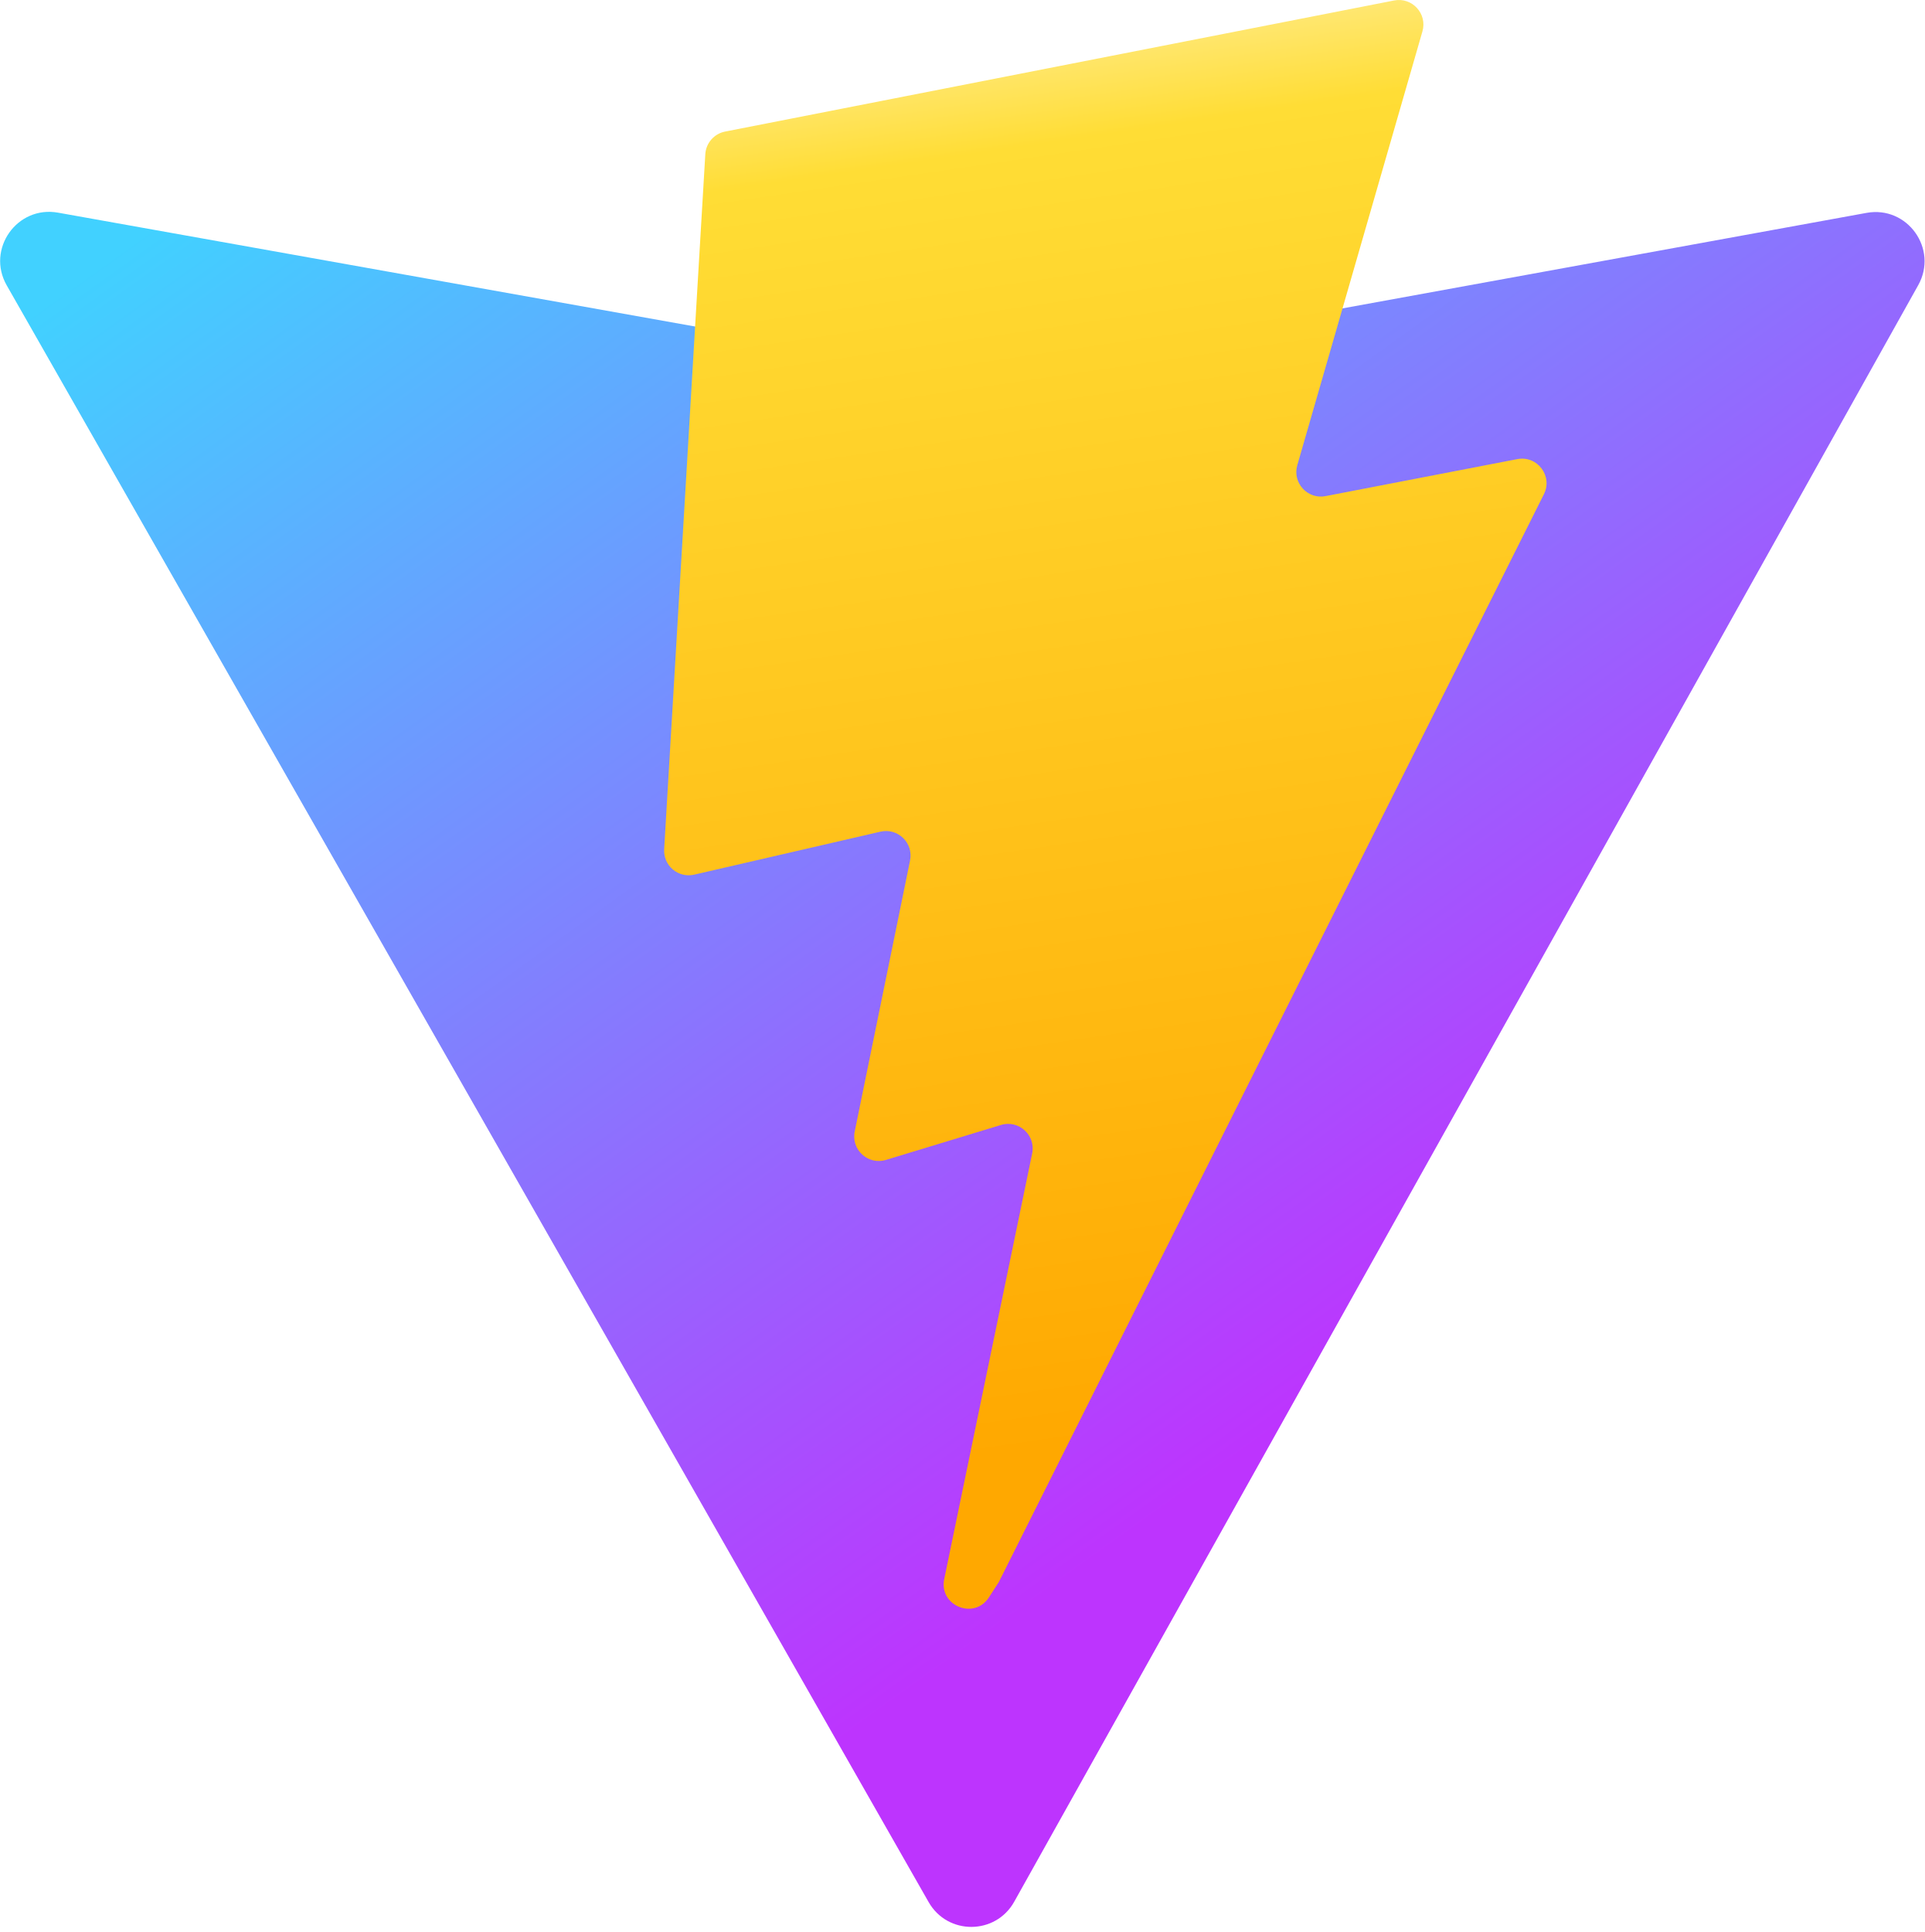
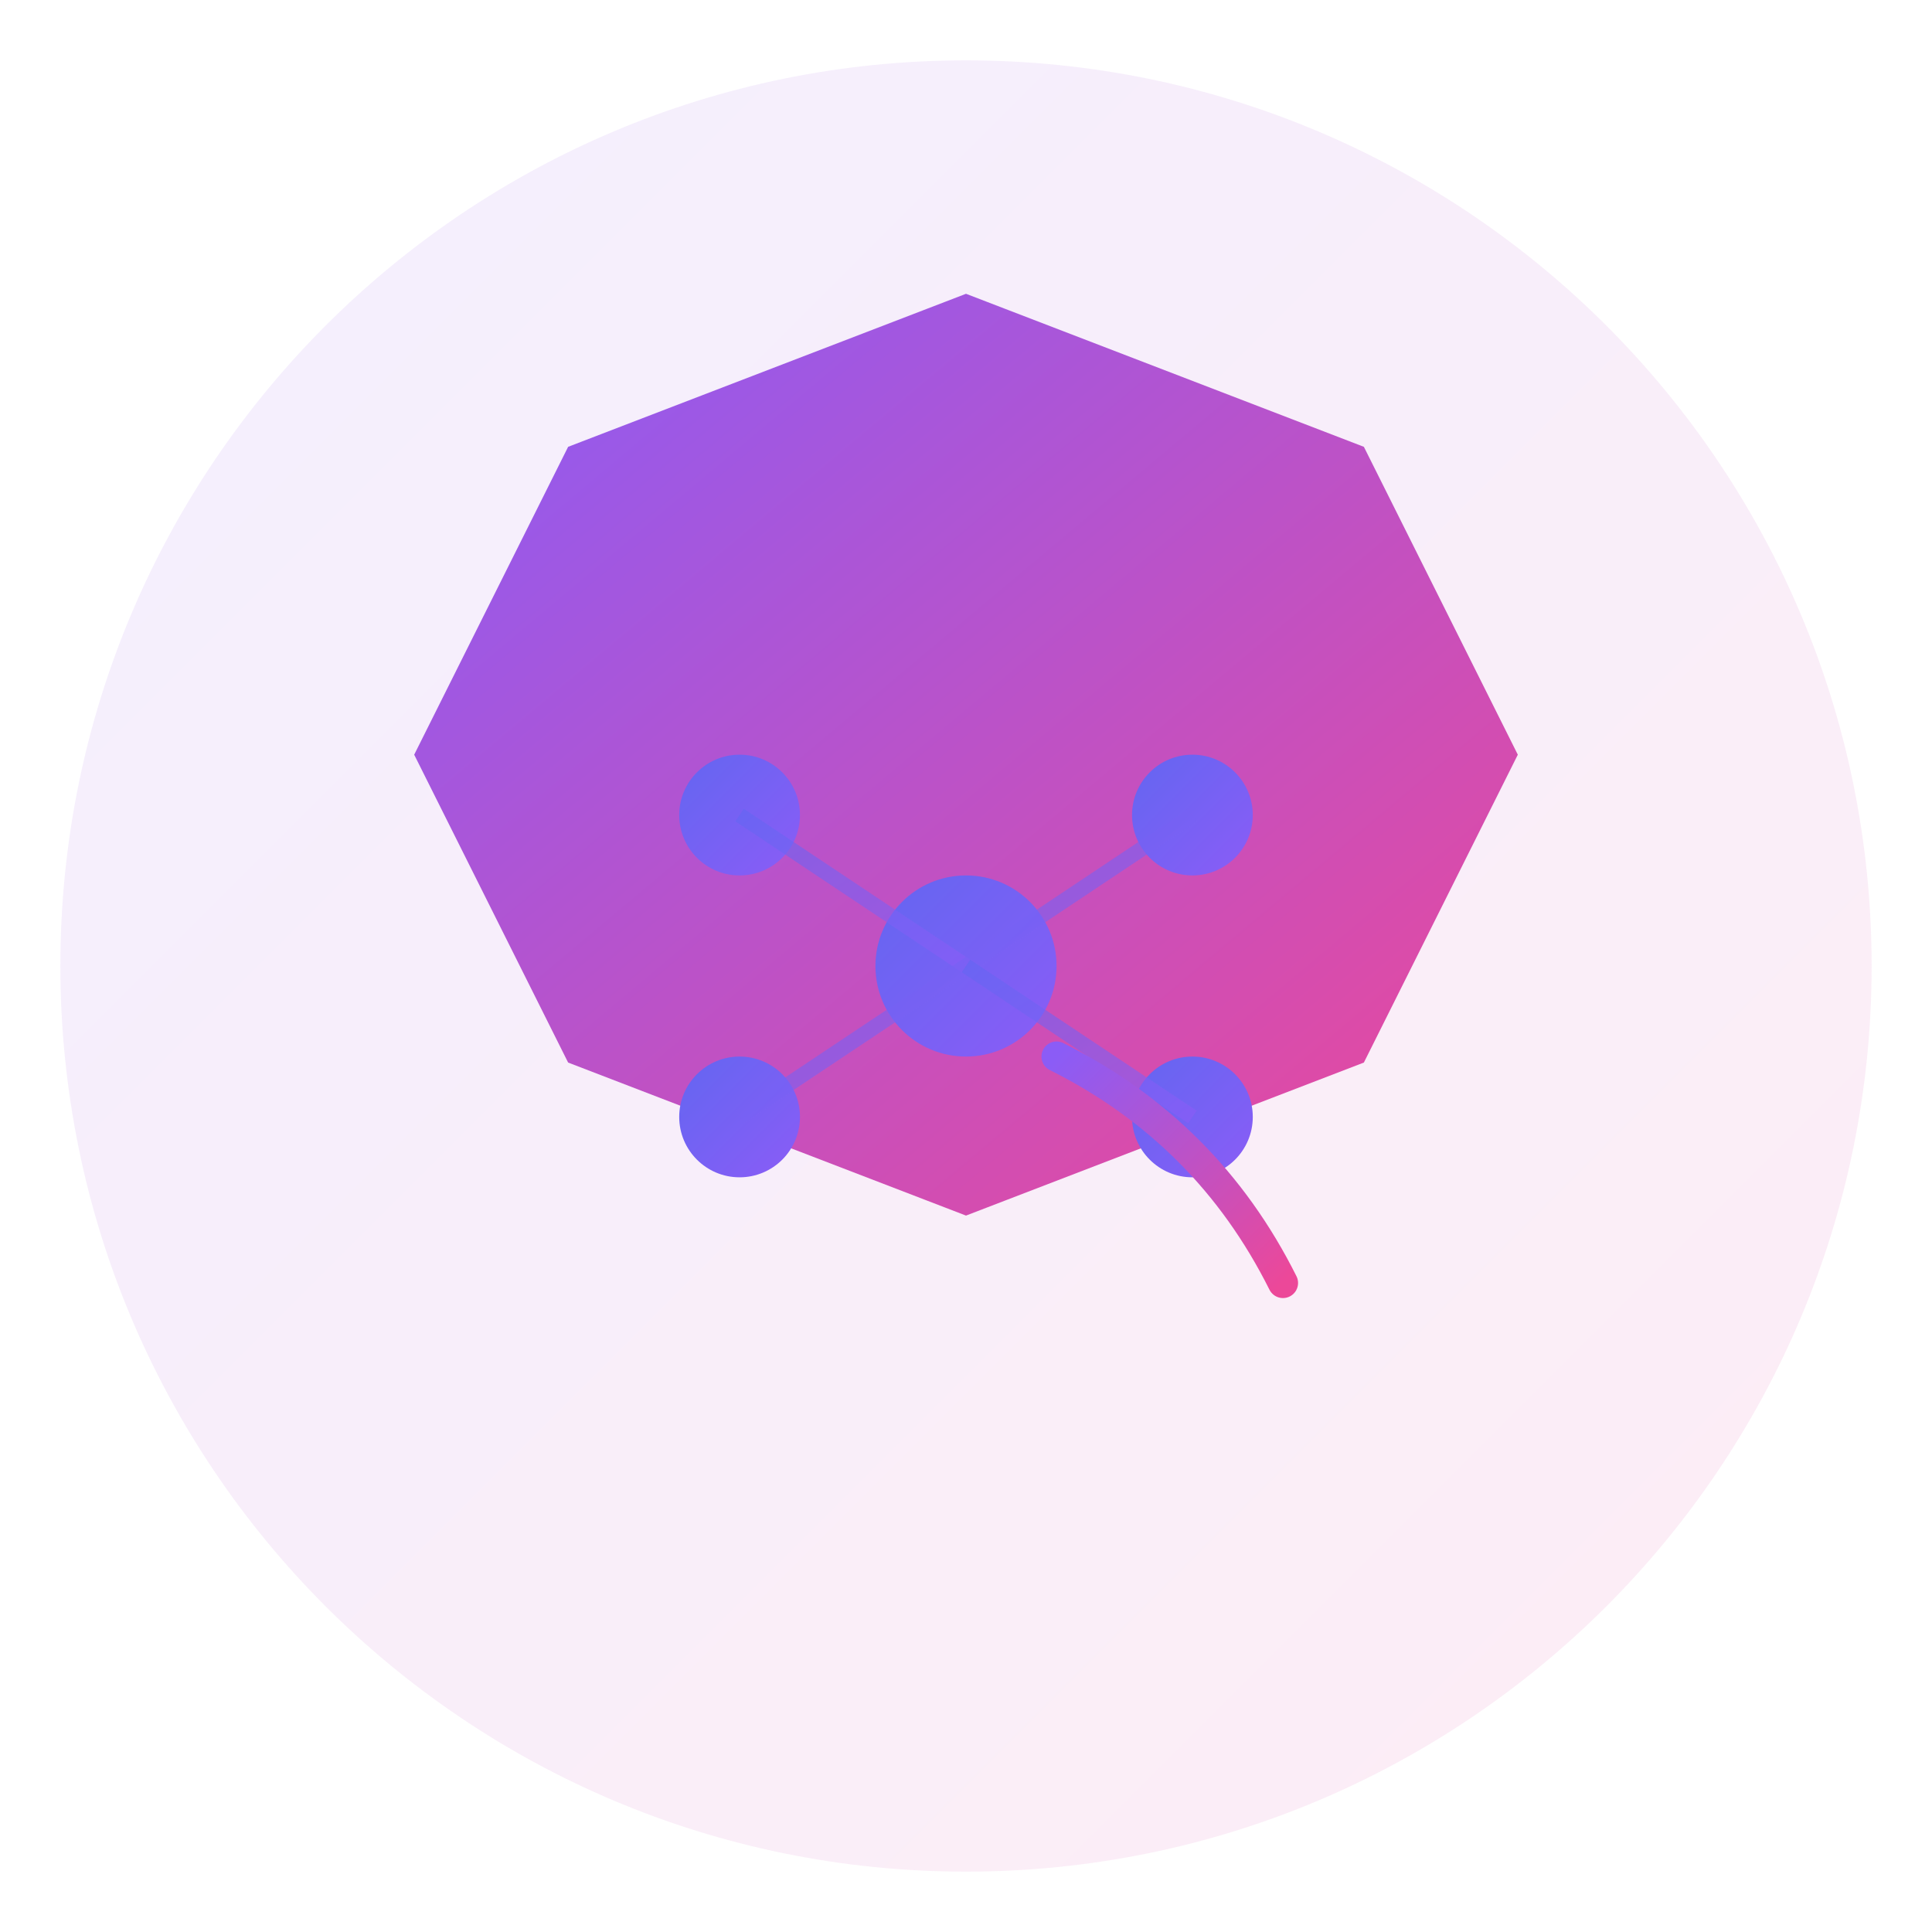
- <svg xmlns="http://www.w3.org/2000/svg" aria-hidden="true" role="img" class="iconify iconify--logos" width="31.88" height="32" preserveAspectRatio="xMidYMid meet" viewBox="0 0 256 257">
+ <svg xmlns="http://www.w3.org/2000/svg" viewBox="0 0 256 256" aria-hidden="true" role="img">
  <defs>
-     <linearGradient id="IconifyId1813088fe1fbc01fb466" x1="-.828%" x2="57.636%" y1="7.652%" y2="78.411%">
-       <stop offset="0%" stop-color="#41D1FF" />
-       <stop offset="100%" stop-color="#BD34FE" />
+     <linearGradient id="qbrainGradient" x1="0%" y1="0%" x2="100%" y2="100%">
+       <stop offset="0%" stop-color="#8b5cf6" />
+       <stop offset="100%" stop-color="#ec4899" />
    </linearGradient>
-     <linearGradient id="IconifyId1813088fe1fbc01fb467" x1="43.376%" x2="50.316%" y1="2.242%" y2="89.03%">
-       <stop offset="0%" stop-color="#FFEA83" />
-       <stop offset="8.333%" stop-color="#FFDD35" />
-       <stop offset="100%" stop-color="#FFA800" />
+     <linearGradient id="brainGradient" x1="0%" y1="0%" x2="100%" y2="100%">
+       <stop offset="0%" stop-color="#6366f1" />
+       <stop offset="100%" stop-color="#8b5cf6" />
    </linearGradient>
  </defs>
-   <path fill="url(#IconifyId1813088fe1fbc01fb466)" d="M255.153 37.938L134.897 252.976c-2.483 4.44-8.862 4.466-11.382.048L.875 37.958c-2.746-4.814 1.371-10.646 6.827-9.67l120.385 21.517a6.537 6.537 0 0 0 2.322-.004l117.867-21.483c5.438-.991 9.574 4.796 6.877 9.62Z" />
-   <path fill="url(#IconifyId1813088fe1fbc01fb467)" d="M185.432.063L96.44 17.501a3.268 3.268 0 0 0-2.634 3.014l-5.474 92.456a3.268 3.268 0 0 0 3.997 3.378l24.777-5.718c2.318-.535 4.413 1.507 3.936 3.838l-7.361 36.047c-.495 2.426 1.782 4.5 4.151 3.78l15.304-4.649c2.372-.72 4.652 1.36 4.15 3.788l-11.698 56.621c-.732 3.542 3.979 5.473 5.943 2.437l1.313-2.028l72.516-144.72c1.215-2.423-.88-5.186-3.54-4.672l-25.505 4.922c-2.396.462-4.435-1.77-3.759-4.114l16.646-57.705c.677-2.35-1.37-4.583-3.769-4.113Z" />
+   <circle cx="128" cy="128" r="120" fill="url(#qbrainGradient)" opacity="0.1" />
+   <path d="M 128 40 L 180 60 L 200 100 L 180 140 L 128 160 L 76 140 L 56 100 L 76 60 Z" fill="url(#qbrainGradient)" stroke="url(#qbrainGradient)" stroke-width="2" />
+   <g transform="translate(128, 128)">
+     <circle cx="-30" cy="-20" r="8" fill="url(#brainGradient)" />
+     <circle cx="30" cy="-20" r="8" fill="url(#brainGradient)" />
+     <circle cx="-30" cy="20" r="8" fill="url(#brainGradient)" />
+     <circle cx="30" cy="20" r="8" fill="url(#brainGradient)" />
+     <circle cx="0" cy="0" r="12" fill="url(#brainGradient)" />
+     <line x1="-30" y1="-20" x2="0" y2="0" stroke="url(#brainGradient)" stroke-width="2" opacity="0.6" />
+     <line x1="30" y1="-20" x2="0" y2="0" stroke="url(#brainGradient)" stroke-width="2" opacity="0.6" />
+     <line x1="-30" y1="20" x2="0" y2="0" stroke="url(#brainGradient)" stroke-width="2" opacity="0.6" />
+     <line x1="30" y1="20" x2="0" y2="0" stroke="url(#brainGradient)" stroke-width="2" opacity="0.6" />
+     <line x1="-30" y1="-20" x2="30" y2="-20" stroke="url(#brainGradient)" stroke-width="1" opacity="0.4" />
+     <line x1="-30" y1="20" x2="30" y2="20" stroke="url(#brainGradient)" stroke-width="1" opacity="0.4" />
+   </g>
+   <path d="M 140 140 Q 160 150 170 170" fill="none" stroke="url(#qbrainGradient)" stroke-width="4" stroke-linecap="round" />
</svg>
